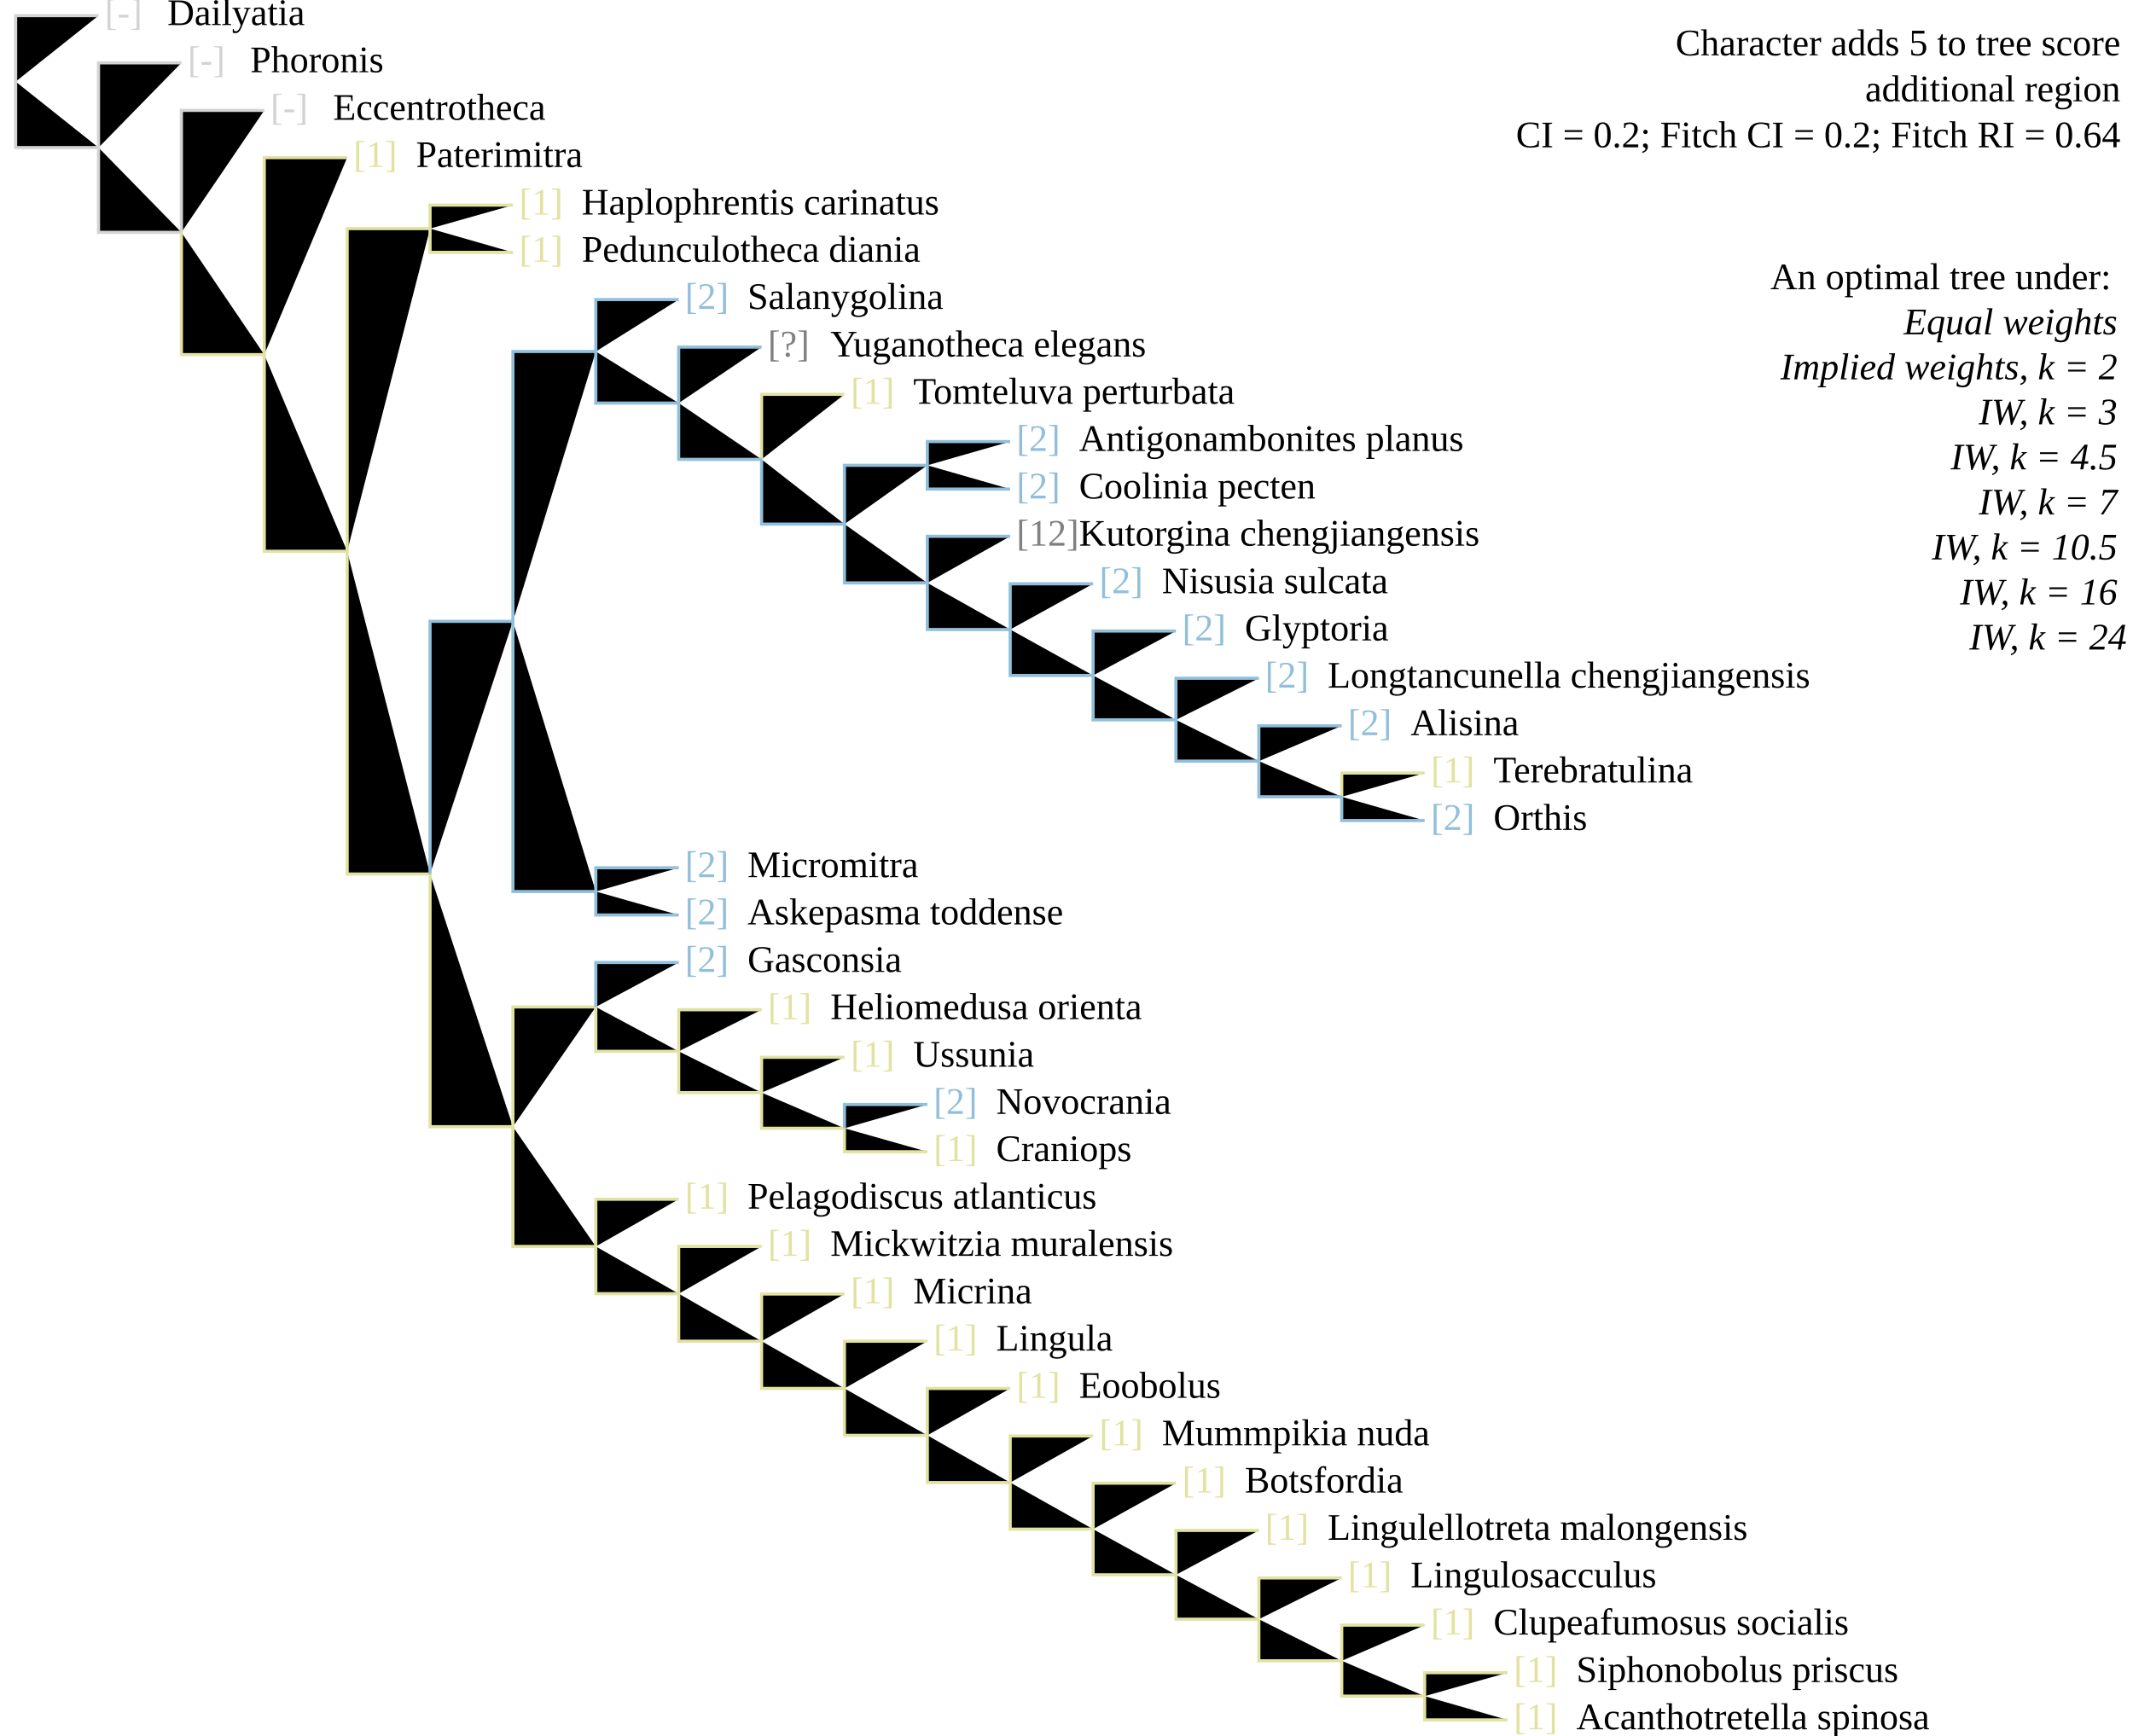
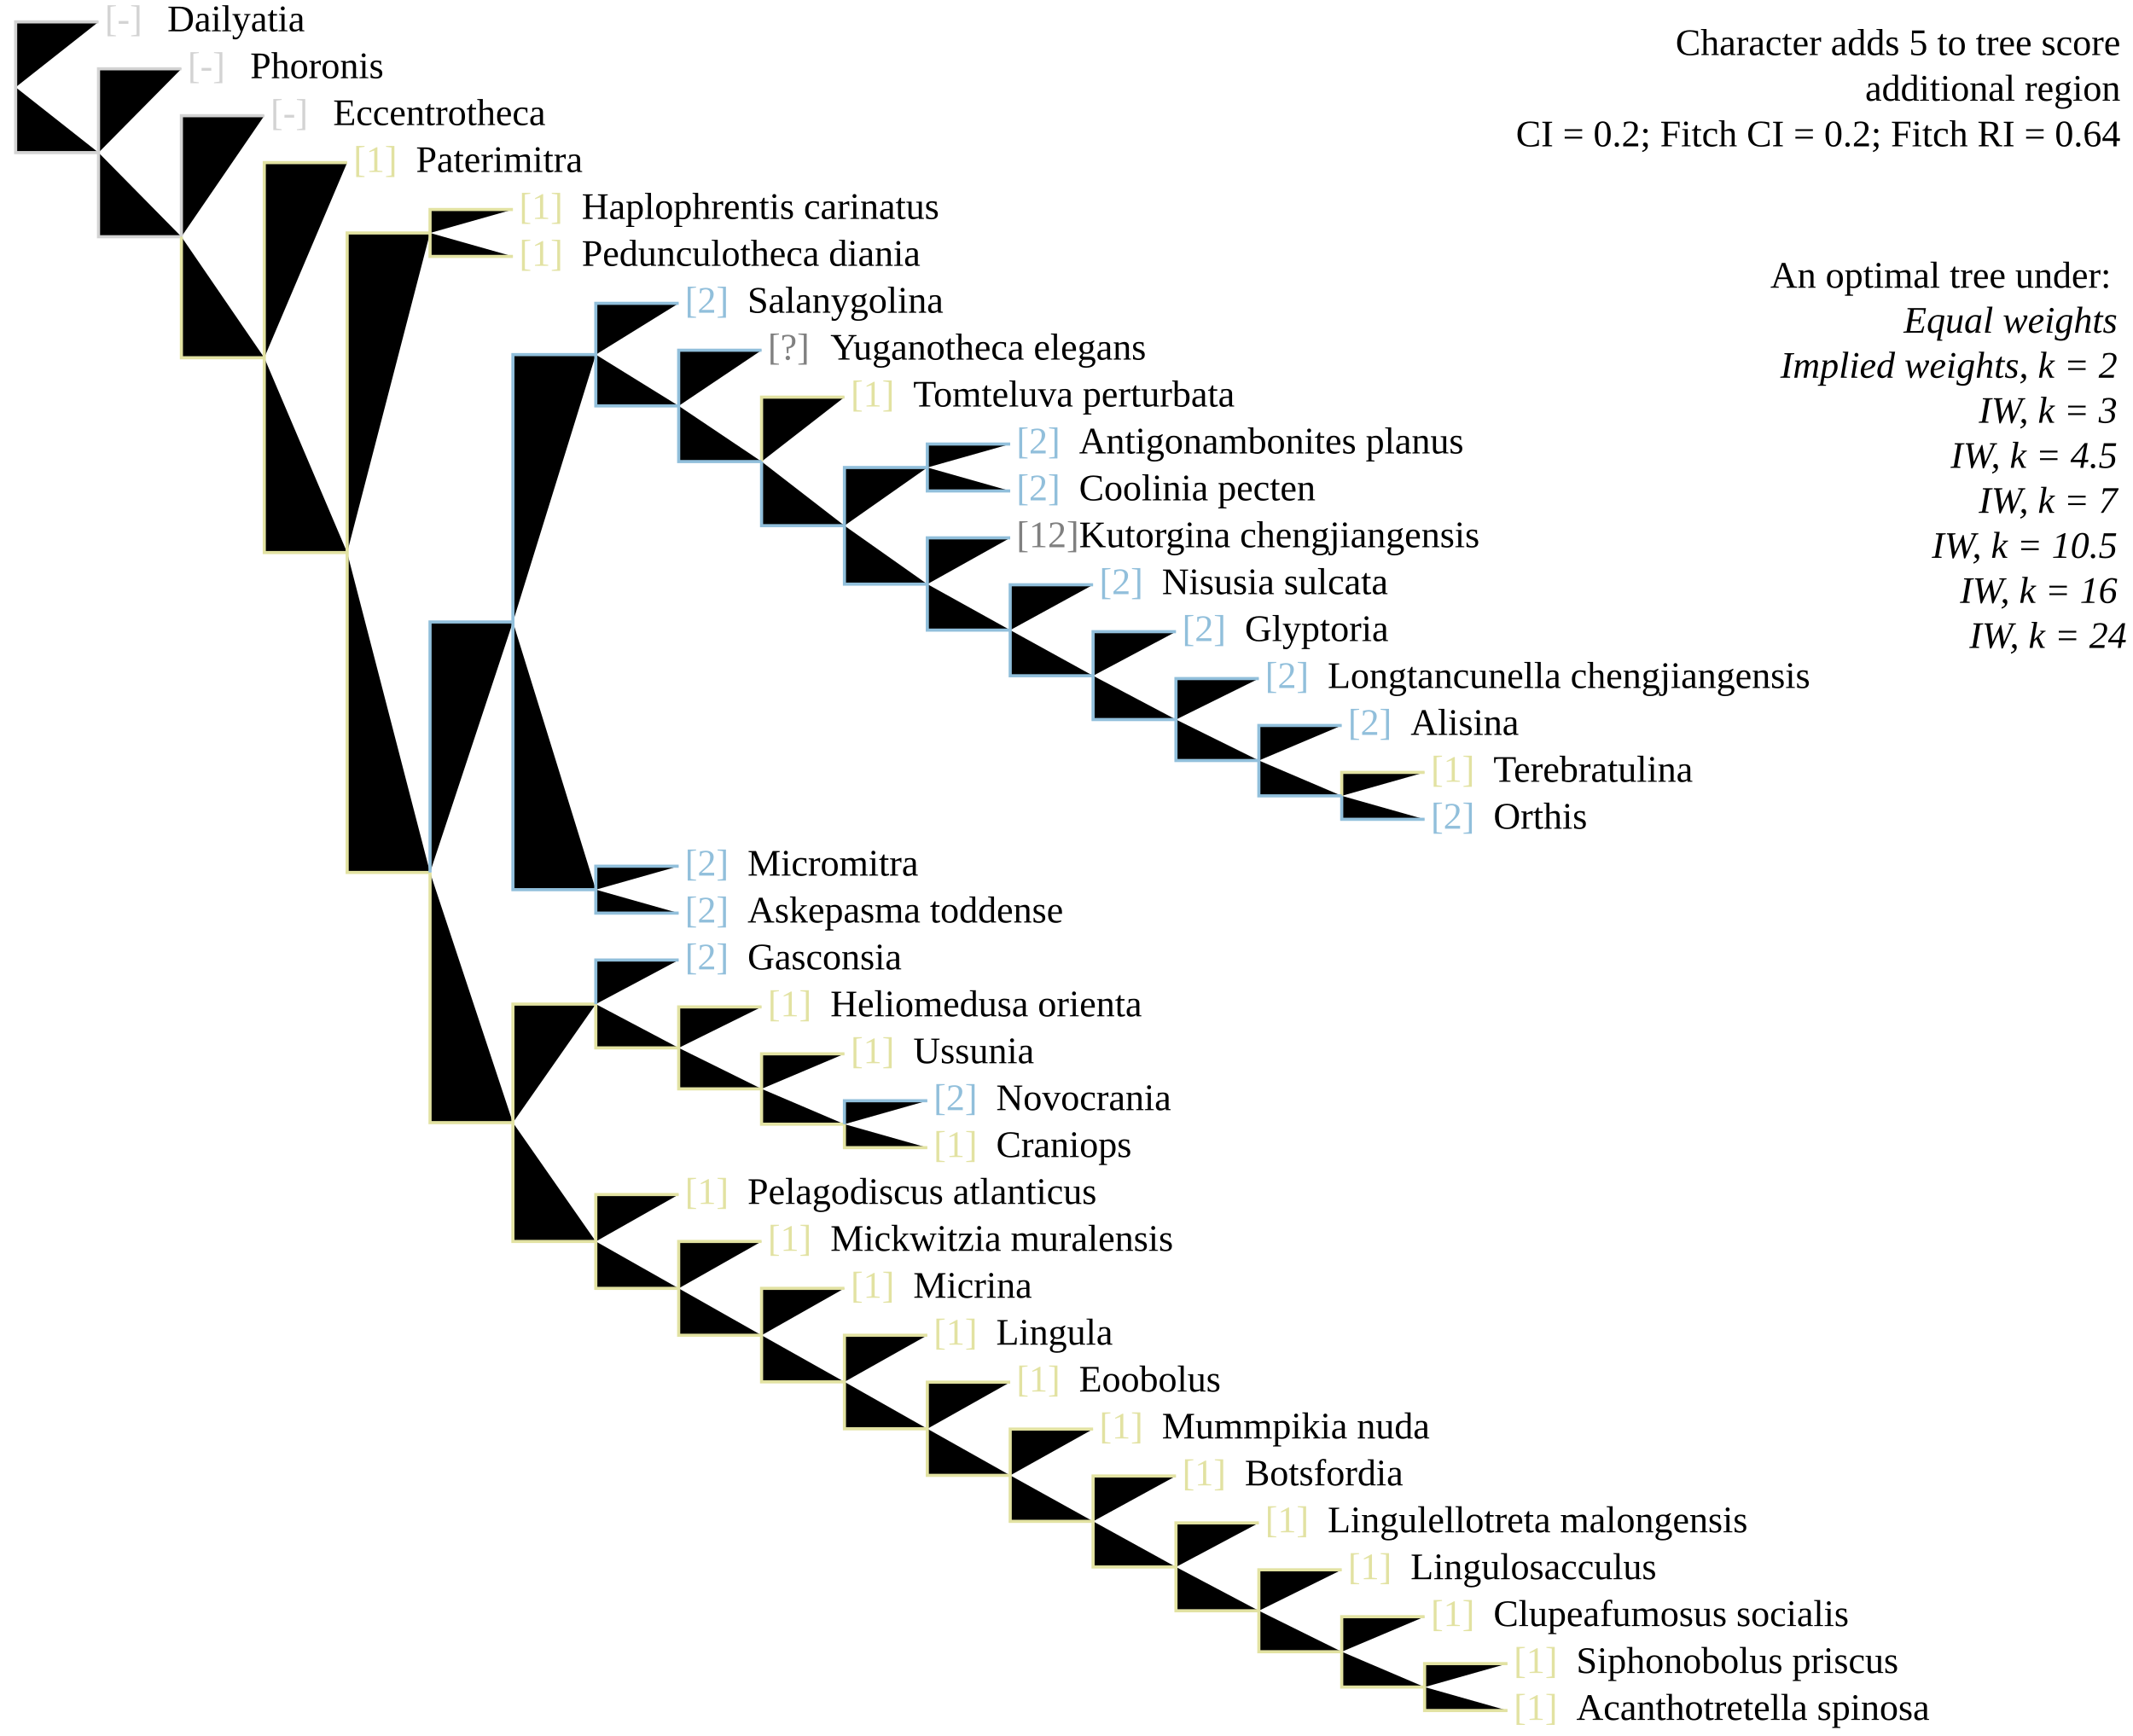
<svg xmlns="http://www.w3.org/2000/svg" version="1.1" width="682" height="555" class="tree" char="4">
-   <text x="678" y="17.7" text-anchor="end" class="stepsLabel">Character adds <tspan class="score">5</tspan> to tree score</text>
-   <text x="678" y="32.4" text-anchor="end" class="stepsLabel">
+   <text x="678" y="17.6" text-anchor="end" class="stepsLabel">Character adds <tspan class="score">5</tspan> to tree score</text>
+   <text x="678" y="32.2" text-anchor="end" class="stepsLabel">
    <tspan class="score" /> additional region</text>
-   <text x="678" y="47.1" text-anchor="end" class="stepsLabel">CI = 0.2; Fitch CI = 0.2; Fitch RI = 0.64</text>
-   <text x="678" y="76.5" text-anchor="end" class="stepsLabel">
+   <text x="678" y="46.8" text-anchor="end" class="stepsLabel">CI = 0.2; Fitch CI = 0.2; Fitch RI = 0.64</text>
+   <text x="678" y="76" text-anchor="end" class="stepsLabel">
    <tspan dy="16">An optimal tree under:</tspan>
    <tspan x="680" style="font-style:italic" class="thisAn" dy="1.2em">Equal weights</tspan>
    <tspan x="680" style="font-style:italic" class="notThisAn" dy="1.2em">Implied weights, k = 2</tspan>
    <tspan x="680" style="font-style:italic" class="notThisAn" dy="1.2em">IW, k = 3</tspan>
    <tspan x="680" style="font-style:italic" class="notThisAn" dy="1.2em">IW, k = 4.5</tspan>
    <tspan x="680" style="font-style:italic" class="notThisAn" dy="1.2em">IW, k = 7</tspan>
    <tspan x="680" style="font-style:italic" class="notThisAn" dy="1.2em">IW, k = 10.5</tspan>
    <tspan x="680" style="font-style:italic" class="notThisAn" dy="1.2em">IW, k = 16</tspan>
    <tspan x="680" style="font-style:italic" class="notThisAn" dy="1.2em">IW, k = 24</tspan>
  </text>
-   <text x="33.5" y="8" fill="lightgrey" class="flag">[-]</text>
-   <text x="53.5" y="8" class="taxonLabel">Dailyatia</text>
-   <text x="86.5" y="38.3" fill="lightgrey" class="flag">[-]</text>
-   <text x="106.5" y="38.3" class="taxonLabel">Eccentrotheca</text>
-   <text x="60" y="23.1" fill="lightgrey" class="flag">[-]</text>
-   <text x="80" y="23.1" class="taxonLabel">Phoronis</text>
-   <text x="113" y="53.4" fill="#e2e2a2" class="flag">[1]</text>
-   <text x="133" y="53.4" class="taxonLabel">Paterimitra</text>
-   <text x="166" y="83.7" fill="#e2e2a2" class="flag">[1]</text>
-   <text x="186" y="83.7" class="taxonLabel">Pedunculotheca diania</text>
-   <text x="166" y="68.6" fill="#e2e2a2" class="flag">[1]</text>
-   <text x="186" y="68.6" class="taxonLabel">Haplophrentis carinatus</text>
-   <text x="219" y="310.8" fill="#91bfdb" class="flag">[2]</text>
-   <text x="239" y="310.8" class="taxonLabel">Gasconsia</text>
-   <text x="245.5" y="325.9" fill="#e2e2a2" class="flag">[1]</text>
-   <text x="265.5" y="325.9" class="taxonLabel">Heliomedusa orienta</text>
-   <text x="272" y="341.1" fill="#e2e2a2" class="flag">[1]</text>
-   <text x="292" y="341.1" class="taxonLabel">Ussunia</text>
-   <text x="298.5" y="371.3" fill="#e2e2a2" class="flag">[1]</text>
-   <text x="318.5" y="371.3" class="taxonLabel">Craniops</text>
-   <text x="298.5" y="356.2" fill="#91bfdb" class="flag">[2]</text>
-   <text x="318.5" y="356.2" class="taxonLabel">Novocrania</text>
-   <text x="219" y="386.5" fill="#e2e2a2" class="flag">[1]</text>
-   <text x="239" y="386.5" class="taxonLabel">Pelagodiscus atlanticus</text>
-   <text x="245.5" y="401.6" fill="#e2e2a2" class="flag">[1]</text>
-   <text x="265.5" y="401.6" class="taxonLabel">Mickwitzia muralensis</text>
-   <text x="272" y="416.8" fill="#e2e2a2" class="flag">[1]</text>
-   <text x="292" y="416.8" class="taxonLabel">Micrina</text>
-   <text x="298.5" y="431.9" fill="#e2e2a2" class="flag">[1]</text>
-   <text x="318.5" y="431.9" class="taxonLabel">Lingula</text>
-   <text x="325" y="447" fill="#e2e2a2" class="flag">[1]</text>
-   <text x="345" y="447" class="taxonLabel">Eoobolus</text>
-   <text x="351.5" y="462.2" fill="#e2e2a2" class="flag">[1]</text>
-   <text x="371.5" y="462.2" class="taxonLabel">Mummpikia nuda</text>
-   <text x="378" y="477.3" fill="#e2e2a2" class="flag">[1]</text>
-   <text x="398" y="477.3" class="taxonLabel">Botsfordia</text>
-   <text x="431" y="507.6" fill="#e2e2a2" class="flag">[1]</text>
-   <text x="451" y="507.6" class="taxonLabel">Lingulosacculus</text>
-   <text x="404.5" y="492.4" fill="#e2e2a2" class="flag">[1]</text>
-   <text x="424.5" y="492.4" class="taxonLabel">Lingulellotreta malongensis</text>
-   <text x="457.5" y="522.7" fill="#e2e2a2" class="flag">[1]</text>
-   <text x="477.5" y="522.7" class="taxonLabel">Clupeafumosus socialis</text>
-   <text x="484" y="553" fill="#e2e2a2" class="flag">[1]</text>
-   <text x="504" y="553" class="taxonLabel">Acanthotretella spinosa</text>
-   <text x="484" y="537.9" fill="#e2e2a2" class="flag">[1]</text>
-   <text x="504" y="537.9" class="taxonLabel">Siphonobolus priscus</text>
-   <text x="219" y="295.6" fill="#91bfdb" class="flag">[2]</text>
-   <text x="239" y="295.6" class="taxonLabel">Askepasma toddense</text>
-   <text x="219" y="280.5" fill="#91bfdb" class="flag">[2]</text>
-   <text x="239" y="280.5" class="taxonLabel">Micromitra</text>
-   <text x="219" y="98.8" fill="#91bfdb" class="flag">[2]</text>
-   <text x="239" y="98.8" class="taxonLabel">Salanygolina</text>
-   <text x="272" y="129.1" fill="#e2e2a2" class="flag">[1]</text>
-   <text x="292" y="129.1" class="taxonLabel">Tomteluva perturbata</text>
-   <text x="245.5" y="114" fill="grey" class="flag">[?]</text>
-   <text x="265.5" y="114" class="taxonLabel">Yuganotheca elegans</text>
-   <text x="325" y="174.5" fill="grey" class="flag">[12]</text>
-   <text x="345" y="174.5" class="taxonLabel">Kutorgina chengjiangensis</text>
-   <text x="351.5" y="189.7" fill="#91bfdb" class="flag">[2]</text>
-   <text x="371.5" y="189.7" class="taxonLabel">Nisusia sulcata</text>
-   <text x="378" y="204.8" fill="#91bfdb" class="flag">[2]</text>
-   <text x="398" y="204.8" class="taxonLabel">Glyptoria</text>
-   <text x="404.5" y="219.9" fill="#91bfdb" class="flag">[2]</text>
-   <text x="424.5" y="219.9" class="taxonLabel">Longtancunella chengjiangensis</text>
-   <text x="431" y="235.1" fill="#91bfdb" class="flag">[2]</text>
-   <text x="451" y="235.1" class="taxonLabel">Alisina</text>
-   <text x="457.5" y="265.4" fill="#91bfdb" class="flag">[2]</text>
-   <text x="477.5" y="265.4" class="taxonLabel">Orthis</text>
-   <text x="457.5" y="250.2" fill="#e2e2a2" class="flag">[1]</text>
-   <text x="477.5" y="250.2" class="taxonLabel">Terebratulina</text>
-   <text x="325" y="159.4" fill="#91bfdb" class="flag">[2]</text>
-   <text x="345" y="159.4" class="taxonLabel">Coolinia pecten</text>
-   <text x="325" y="144.2" fill="#91bfdb" class="flag">[2]</text>
-   <text x="345" y="144.2" class="taxonLabel">Antigonambonites planus</text>
-   <path d="M5,26.1V5H31.5M5,26.1V47.2H31.5M31.5,47.2V20.1H58M31.5,47.2V74.3H58M58,74.3V35.3H84.5" stroke="lightgrey" class="inapplicable" />
-   <path d="M58,74.3V113.4H84.5M84.5,113.4V50.4H111M84.5,113.4V176.3H111M111,176.3V73.1H137.5M137.5,73.1V65.6H164M137.5,73.1V80.7H164M111,176.3V279.5H137.5M243.5,146.9V126.1H270M429,254.8V247.2H455.5M137.5,279.5V360.3H164M164,360.3V322H190.5M190.5,322V336.2H217M217,336.2V322.9H243.5M217,336.2V349.4H243.5M243.5,349.4V338.1H270M243.5,349.4V360.8H270M270,360.8V368.3H296.5M164,360.3V398.6H190.5M190.5,398.6V383.5H217M190.5,398.6V413.7H217M217,413.7V398.6H243.5M217,413.7V428.9H243.5M243.5,428.9V413.8H270M243.5,428.9V444H270M270,444V428.9H296.5M270,444V459H296.5M296.5,459V444H323M296.5,459V474.1H323M323,474.1V459.2H349.5M323,474.1V489H349.5M349.5,489V474.3H376M349.5,489V503.6H376M376,503.6V489.4H402.5M376,503.6V517.8H402.5M402.5,517.8V504.6H429M402.5,517.8V531.1H429M429,531.1V519.7H455.5M429,531.1V542.4H455.5M455.5,542.4V534.9H482M455.5,542.4V550H482" stroke="#e2e2a2" />
-   <path d="M137.5,279.5V198.7H164M164,198.7V112.4H190.5M190.5,112.4V95.8H217M190.5,112.4V128.9H217M217,128.9V111H243.5M217,128.9V146.9H243.5M243.5,146.9V167.6H270M270,167.6V148.8H296.5M296.5,148.8V141.2H323M296.5,148.8V156.4H323M270,167.6V186.4H296.5M296.5,186.4V171.5H323M296.5,186.4V201.3H323M323,201.3V186.7H349.5M323,201.3V216H349.5M349.5,216V201.8H376M349.5,216V230.2H376M376,230.2V216.9H402.5M376,230.2V243.4H402.5M402.5,243.4V232.1H429M402.5,243.4V254.8H429M429,254.8V262.4H455.5M164,198.7V285.1H190.5M190.5,285.1V277.5H217M190.5,285.1V292.6H217M190.5,322V307.8H217M270,360.8V353.2H296.5" stroke="#91bfdb" />
+   <text x="33.5" y="10" fill="lightgrey" class="flag">[-]</text>
+   <text x="53.5" y="10" class="taxonLabel">Dailyatia</text>
+   <text x="86.5" y="40" fill="lightgrey" class="flag">[-]</text>
+   <text x="106.5" y="40" class="taxonLabel">Eccentrotheca</text>
+   <text x="60" y="25" fill="lightgrey" class="flag">[-]</text>
+   <text x="80" y="25" class="taxonLabel">Phoronis</text>
+   <text x="113" y="55" fill="#e2e2a2" class="flag">[1]</text>
+   <text x="133" y="55" class="taxonLabel">Paterimitra</text>
+   <text x="166" y="85" fill="#e2e2a2" class="flag">[1]</text>
+   <text x="186" y="85" class="taxonLabel">Pedunculotheca diania</text>
+   <text x="166" y="70" fill="#e2e2a2" class="flag">[1]</text>
+   <text x="186" y="70" class="taxonLabel">Haplophrentis carinatus</text>
+   <text x="219" y="310" fill="#91bfdb" class="flag">[2]</text>
+   <text x="239" y="310" class="taxonLabel">Gasconsia</text>
+   <text x="245.5" y="325" fill="#e2e2a2" class="flag">[1]</text>
+   <text x="265.5" y="325" class="taxonLabel">Heliomedusa orienta</text>
+   <text x="272" y="340" fill="#e2e2a2" class="flag">[1]</text>
+   <text x="292" y="340" class="taxonLabel">Ussunia</text>
+   <text x="298.5" y="370" fill="#e2e2a2" class="flag">[1]</text>
+   <text x="318.5" y="370" class="taxonLabel">Craniops</text>
+   <text x="298.5" y="355" fill="#91bfdb" class="flag">[2]</text>
+   <text x="318.5" y="355" class="taxonLabel">Novocrania</text>
+   <text x="219" y="385" fill="#e2e2a2" class="flag">[1]</text>
+   <text x="239" y="385" class="taxonLabel">Pelagodiscus atlanticus</text>
+   <text x="245.5" y="400" fill="#e2e2a2" class="flag">[1]</text>
+   <text x="265.5" y="400" class="taxonLabel">Mickwitzia muralensis</text>
+   <text x="272" y="415" fill="#e2e2a2" class="flag">[1]</text>
+   <text x="292" y="415" class="taxonLabel">Micrina</text>
+   <text x="298.5" y="430" fill="#e2e2a2" class="flag">[1]</text>
+   <text x="318.5" y="430" class="taxonLabel">Lingula</text>
+   <text x="325" y="445" fill="#e2e2a2" class="flag">[1]</text>
+   <text x="345" y="445" class="taxonLabel">Eoobolus</text>
+   <text x="351.5" y="460" fill="#e2e2a2" class="flag">[1]</text>
+   <text x="371.5" y="460" class="taxonLabel">Mummpikia nuda</text>
+   <text x="378" y="475" fill="#e2e2a2" class="flag">[1]</text>
+   <text x="398" y="475" class="taxonLabel">Botsfordia</text>
+   <text x="431" y="505" fill="#e2e2a2" class="flag">[1]</text>
+   <text x="451" y="505" class="taxonLabel">Lingulosacculus</text>
+   <text x="404.5" y="490" fill="#e2e2a2" class="flag">[1]</text>
+   <text x="424.5" y="490" class="taxonLabel">Lingulellotreta malongensis</text>
+   <text x="457.5" y="520" fill="#e2e2a2" class="flag">[1]</text>
+   <text x="477.5" y="520" class="taxonLabel">Clupeafumosus socialis</text>
+   <text x="484" y="550" fill="#e2e2a2" class="flag">[1]</text>
+   <text x="504" y="550" class="taxonLabel">Acanthotretella spinosa</text>
+   <text x="484" y="535" fill="#e2e2a2" class="flag">[1]</text>
+   <text x="504" y="535" class="taxonLabel">Siphonobolus priscus</text>
+   <text x="219" y="295" fill="#91bfdb" class="flag">[2]</text>
+   <text x="239" y="295" class="taxonLabel">Askepasma toddense</text>
+   <text x="219" y="280" fill="#91bfdb" class="flag">[2]</text>
+   <text x="239" y="280" class="taxonLabel">Micromitra</text>
+   <text x="219" y="100" fill="#91bfdb" class="flag">[2]</text>
+   <text x="239" y="100" class="taxonLabel">Salanygolina</text>
+   <text x="272" y="130" fill="#e2e2a2" class="flag">[1]</text>
+   <text x="292" y="130" class="taxonLabel">Tomteluva perturbata</text>
+   <text x="245.5" y="115" fill="grey" class="flag">[?]</text>
+   <text x="265.5" y="115" class="taxonLabel">Yuganotheca elegans</text>
+   <text x="325" y="175" fill="grey" class="flag">[12]</text>
+   <text x="345" y="175" class="taxonLabel">Kutorgina chengjiangensis</text>
+   <text x="351.5" y="190" fill="#91bfdb" class="flag">[2]</text>
+   <text x="371.5" y="190" class="taxonLabel">Nisusia sulcata</text>
+   <text x="378" y="205" fill="#91bfdb" class="flag">[2]</text>
+   <text x="398" y="205" class="taxonLabel">Glyptoria</text>
+   <text x="404.5" y="220" fill="#91bfdb" class="flag">[2]</text>
+   <text x="424.5" y="220" class="taxonLabel">Longtancunella chengjiangensis</text>
+   <text x="431" y="235" fill="#91bfdb" class="flag">[2]</text>
+   <text x="451" y="235" class="taxonLabel">Alisina</text>
+   <text x="457.5" y="265" fill="#91bfdb" class="flag">[2]</text>
+   <text x="477.5" y="265" class="taxonLabel">Orthis</text>
+   <text x="457.5" y="250" fill="#e2e2a2" class="flag">[1]</text>
+   <text x="477.5" y="250" class="taxonLabel">Terebratulina</text>
+   <text x="325" y="160" fill="#91bfdb" class="flag">[2]</text>
+   <text x="345" y="160" class="taxonLabel">Coolinia pecten</text>
+   <text x="325" y="145" fill="#91bfdb" class="flag">[2]</text>
+   <text x="345" y="145" class="taxonLabel">Antigonambonites planus</text>
+   <path d="M5,27.9V7H31.5M5,27.9V48.8H31.5M31.5,48.8V22H58M31.5,48.8V75.7H58M58,75.7V37H84.5" stroke="lightgrey" class="inapplicable" />
+   <path d="M58,75.7V114.4H84.5M84.5,114.4V52H111M84.5,114.4V176.7H111M111,176.7V74.5H137.5M137.5,74.5V67H164M137.5,74.5V82H164M111,176.7V279H137.5M243.5,147.6V127H270M429,254.5V247H455.5M137.5,279V359H164M164,359V321.1H190.5M190.5,321.1V335.1H217M217,335.1V322H243.5M217,335.1V348.2H243.5M243.5,348.2V337H270M243.5,348.2V359.5H270M270,359.5V367H296.5M164,359V397H190.5M190.5,397V382H217M190.5,397V412H217M217,412V397H243.5M217,412V427H243.5M243.5,427V412H270M243.5,427V441.9H270M270,441.9V427H296.5M270,441.9V456.9H296.5M296.5,456.9V442H323M296.5,456.9V471.8H323M323,471.8V457H349.5M323,471.8V486.5H349.5M349.5,486.5V472H376M349.5,486.5V501.1H376M376,501.1V487H402.5M376,501.1V515.1H402.5M402.5,515.1V502H429M402.5,515.1V528.2H429M429,528.2V517H455.5M429,528.2V539.5H455.5M455.5,539.5V532H482M455.5,539.5V547H482" stroke="#e2e2a2" />
+   <path d="M137.5,279V198.9H164M164,198.9V113.4H190.5M190.5,113.4V97H217M190.5,113.4V129.8H217M217,129.8V112H243.5M217,129.8V147.6H243.5M243.5,147.6V168.1H270M270,168.1V149.5H296.5M296.5,149.5V142H323M296.5,149.5V157H323M270,168.1V186.8H296.5M296.5,186.8V172H323M296.5,186.8V201.5H323M323,201.5V187H349.5M323,201.5V216.1H349.5M349.5,216.1V202H376M349.5,216.1V230.1H376M376,230.1V217H402.5M376,230.1V243.2H402.5M402.5,243.2V232H429M402.5,243.2V254.5H429M429,254.5V262H455.5M164,198.9V284.5H190.5M190.5,284.5V277H217M190.5,284.5V292H217M190.5,321.1V307H217M270,359.5V352H296.5" stroke="#91bfdb" />
</svg>
